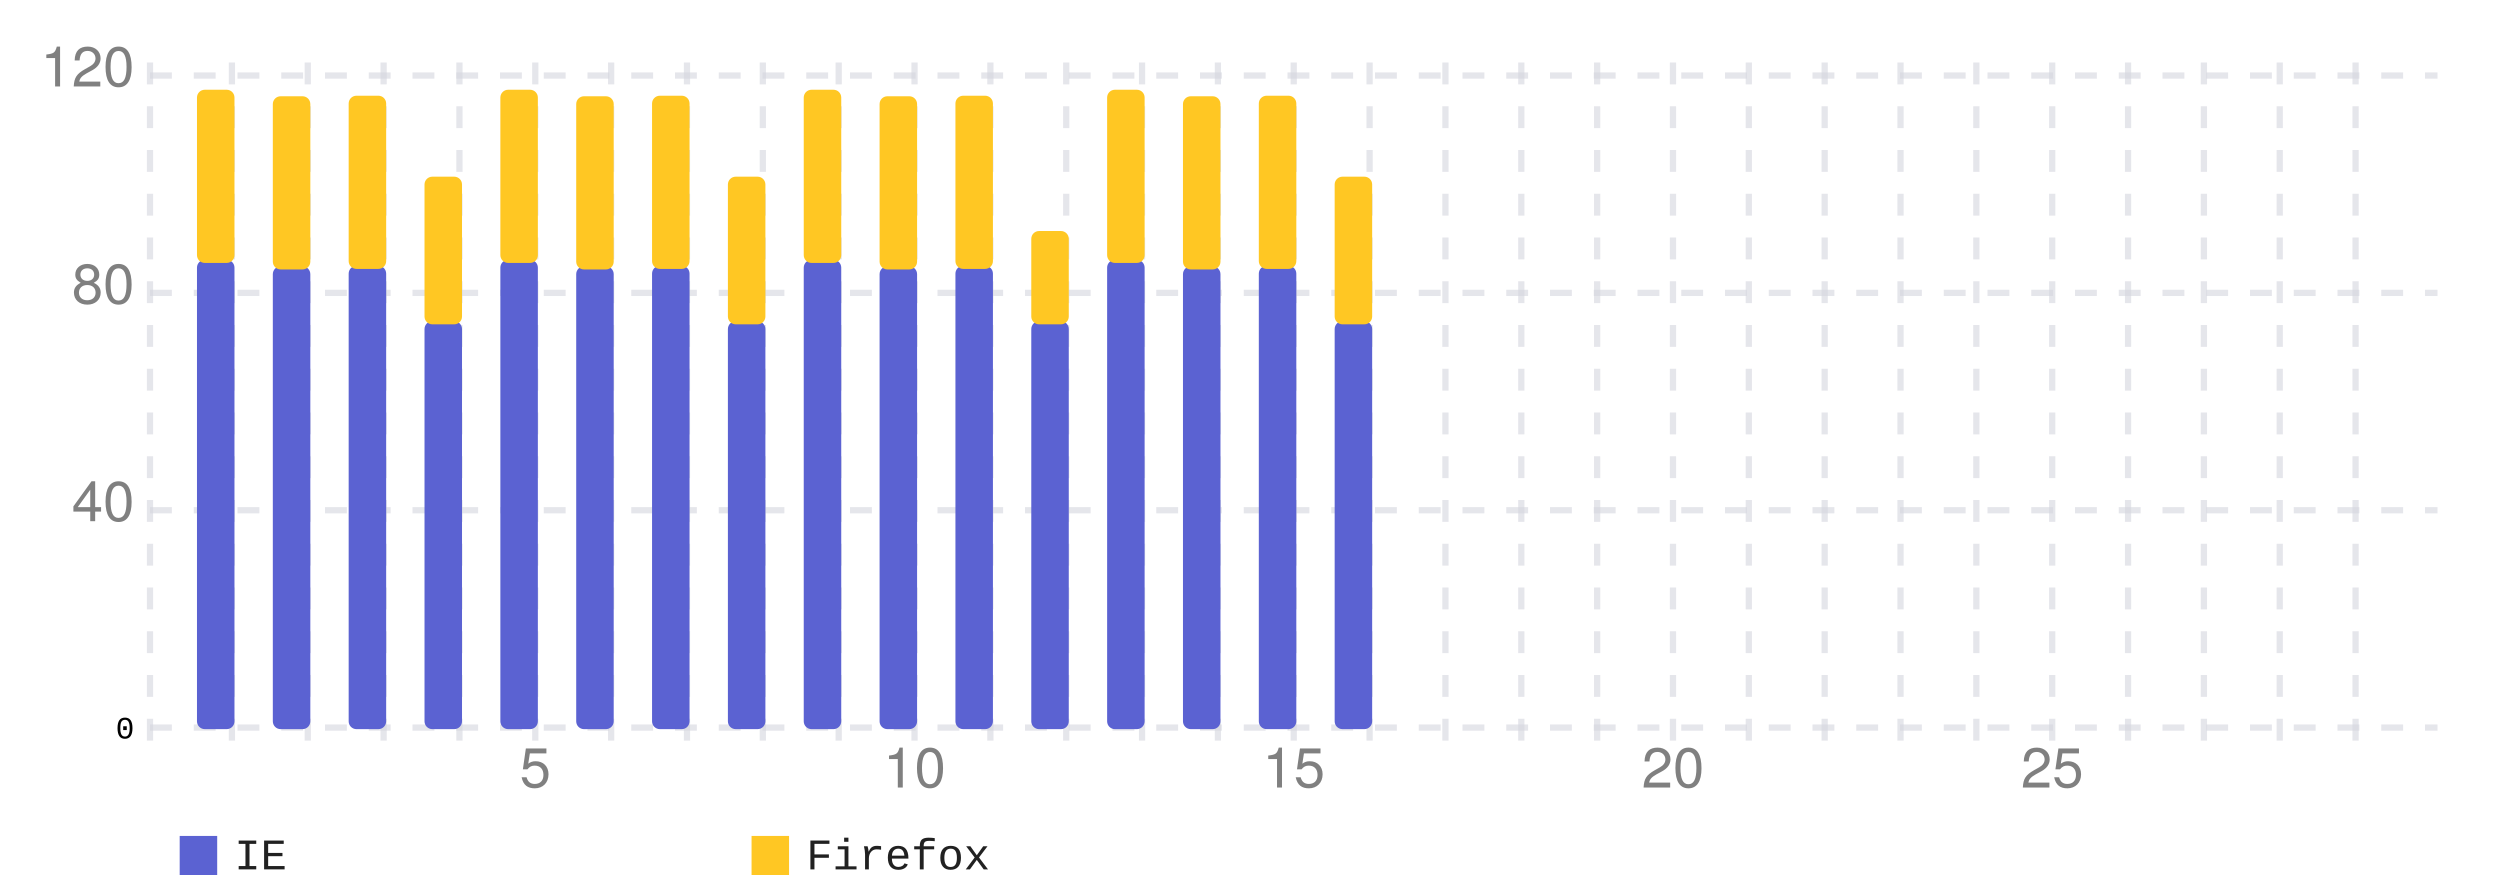
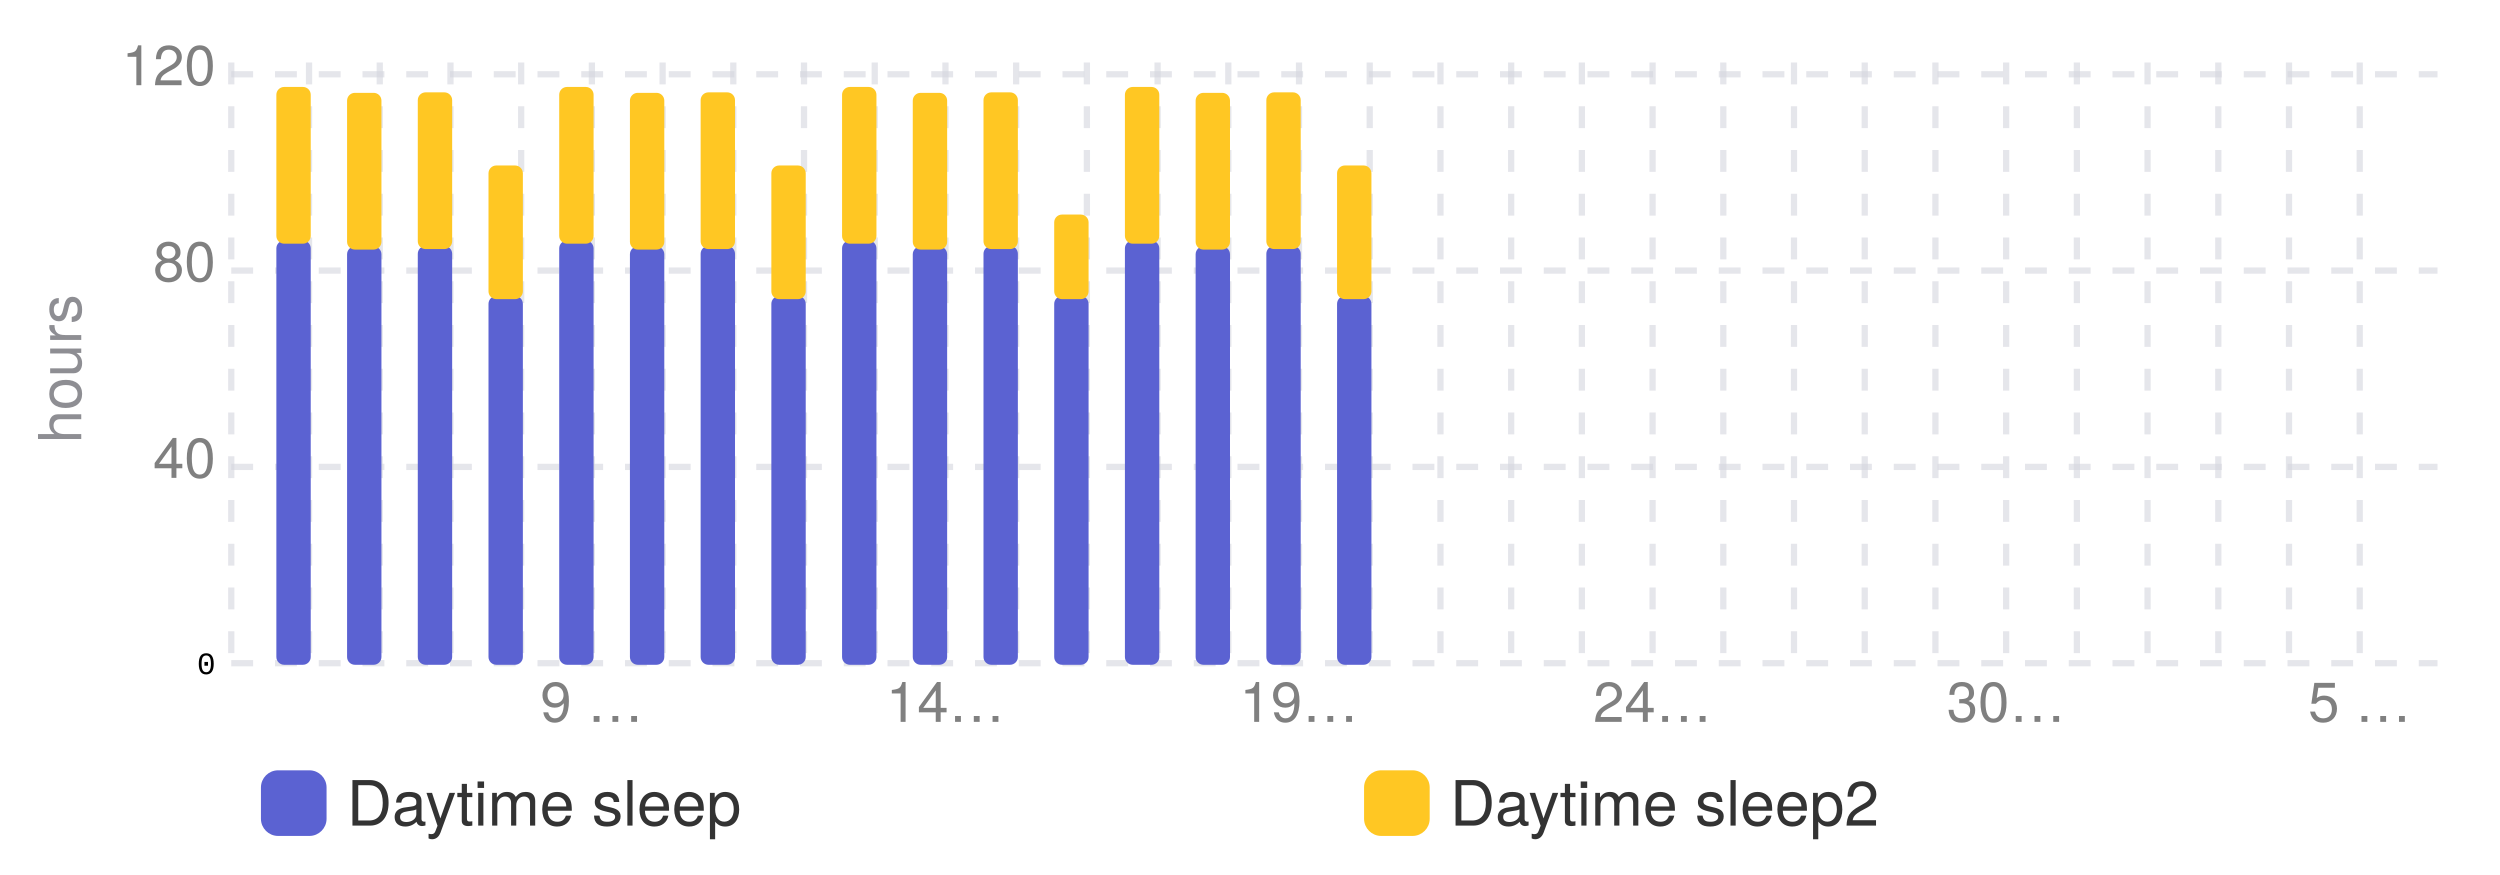
- <svg xmlns="http://www.w3.org/2000/svg" class="pygal-chart" id="chart-f96744db-37d9-49fd-84c4-5346b4ef4d7d" viewBox="0 0 800 280">
+ <svg xmlns="http://www.w3.org/2000/svg" class="pygal-chart" id="chart-7f2bfd54-dd80-435c-a117-da47c6c2e940" viewBox="0 0 800 280">
  <defs>
-     <style type="text/css">#chart-f96744db-37d9-49fd-84c4-5346b4ef4d7d{-webkit-user-select:none;-webkit-font-smoothing:antialiased;font-family:Consolas,"Liberation Mono",Menlo,Courier,monospace}#chart-f96744db-37d9-49fd-84c4-5346b4ef4d7d .title{font-family:Consolas,"Liberation Mono",Menlo,Courier,monospace;font-size:16px}#chart-f96744db-37d9-49fd-84c4-5346b4ef4d7d .legends .legend text{font-family:Consolas,"Liberation Mono",Menlo,Courier,monospace;font-size:14px}#chart-f96744db-37d9-49fd-84c4-5346b4ef4d7d .axis text{font-family:Consolas,"Liberation Mono",Menlo,Courier,monospace;font-size:10px}#chart-f96744db-37d9-49fd-84c4-5346b4ef4d7d .axis text.major{font-family:Consolas,"Liberation Mono",Menlo,Courier,monospace;font-size:10px}#chart-f96744db-37d9-49fd-84c4-5346b4ef4d7d .text-overlay text.value{font-family:Consolas,"Liberation Mono",Menlo,Courier,monospace;font-size:16px}#chart-f96744db-37d9-49fd-84c4-5346b4ef4d7d .text-overlay text.label{font-family:Consolas,"Liberation Mono",Menlo,Courier,monospace;font-size:10px}#chart-f96744db-37d9-49fd-84c4-5346b4ef4d7d .tooltip{font-family:Consolas,"Liberation Mono",Menlo,Courier,monospace;font-size:14px}#chart-f96744db-37d9-49fd-84c4-5346b4ef4d7d text.no_data{font-family:Consolas,"Liberation Mono",Menlo,Courier,monospace;font-size:64px}
- #chart-f96744db-37d9-49fd-84c4-5346b4ef4d7d{background-color:transparent}#chart-f96744db-37d9-49fd-84c4-5346b4ef4d7d path,#chart-f96744db-37d9-49fd-84c4-5346b4ef4d7d line,#chart-f96744db-37d9-49fd-84c4-5346b4ef4d7d rect,#chart-f96744db-37d9-49fd-84c4-5346b4ef4d7d circle{-webkit-transition:400ms ease-in;-moz-transition:400ms ease-in;transition:400ms ease-in}#chart-f96744db-37d9-49fd-84c4-5346b4ef4d7d .graph &gt; .background{fill:transparent}#chart-f96744db-37d9-49fd-84c4-5346b4ef4d7d .plot &gt; .background{fill:transparent}#chart-f96744db-37d9-49fd-84c4-5346b4ef4d7d .graph{fill:rgba(0,0,0,.87)}#chart-f96744db-37d9-49fd-84c4-5346b4ef4d7d text.no_data{fill:rgba(0,0,0,1)}#chart-f96744db-37d9-49fd-84c4-5346b4ef4d7d .title{fill:rgba(0,0,0,1)}#chart-f96744db-37d9-49fd-84c4-5346b4ef4d7d .legends .legend text{fill:rgba(0,0,0,.87)}#chart-f96744db-37d9-49fd-84c4-5346b4ef4d7d .legends .legend:hover text{fill:rgba(0,0,0,1)}#chart-f96744db-37d9-49fd-84c4-5346b4ef4d7d .axis .line{stroke:rgba(0,0,0,1)}#chart-f96744db-37d9-49fd-84c4-5346b4ef4d7d .axis .guide.line{stroke:rgba(0,0,0,.54)}#chart-f96744db-37d9-49fd-84c4-5346b4ef4d7d .axis .major.line{stroke:rgba(0,0,0,.87)}#chart-f96744db-37d9-49fd-84c4-5346b4ef4d7d .axis text.major{fill:rgba(0,0,0,1)}#chart-f96744db-37d9-49fd-84c4-5346b4ef4d7d .axis.y .guides:hover .guide.line,#chart-f96744db-37d9-49fd-84c4-5346b4ef4d7d .line-graph .axis.x .guides:hover .guide.line,#chart-f96744db-37d9-49fd-84c4-5346b4ef4d7d .stackedline-graph .axis.x .guides:hover .guide.line,#chart-f96744db-37d9-49fd-84c4-5346b4ef4d7d .xy-graph .axis.x .guides:hover .guide.line{stroke:rgba(0,0,0,1)}#chart-f96744db-37d9-49fd-84c4-5346b4ef4d7d .axis .guides:hover text{fill:rgba(0,0,0,1)}#chart-f96744db-37d9-49fd-84c4-5346b4ef4d7d .reactive{fill-opacity:.7;stroke-opacity:.8}#chart-f96744db-37d9-49fd-84c4-5346b4ef4d7d .ci{stroke:rgba(0,0,0,.87)}#chart-f96744db-37d9-49fd-84c4-5346b4ef4d7d .reactive.active,#chart-f96744db-37d9-49fd-84c4-5346b4ef4d7d .active .reactive{fill-opacity:.8;stroke-opacity:.9;stroke-width:4}#chart-f96744db-37d9-49fd-84c4-5346b4ef4d7d .ci .reactive.active{stroke-width:1.5}#chart-f96744db-37d9-49fd-84c4-5346b4ef4d7d .series text{fill:rgba(0,0,0,1)}#chart-f96744db-37d9-49fd-84c4-5346b4ef4d7d .tooltip rect{fill:transparent;stroke:rgba(0,0,0,1);-webkit-transition:opacity 400ms ease-in;-moz-transition:opacity 400ms ease-in;transition:opacity 400ms ease-in}#chart-f96744db-37d9-49fd-84c4-5346b4ef4d7d .tooltip .label{fill:rgba(0,0,0,.87)}#chart-f96744db-37d9-49fd-84c4-5346b4ef4d7d .tooltip .label{fill:rgba(0,0,0,.87)}#chart-f96744db-37d9-49fd-84c4-5346b4ef4d7d .tooltip .legend{font-size:.8em;fill:rgba(0,0,0,.54)}#chart-f96744db-37d9-49fd-84c4-5346b4ef4d7d .tooltip .x_label{font-size:.6em;fill:rgba(0,0,0,1)}#chart-f96744db-37d9-49fd-84c4-5346b4ef4d7d .tooltip .xlink{font-size:.5em;text-decoration:underline}#chart-f96744db-37d9-49fd-84c4-5346b4ef4d7d .tooltip .value{font-size:1.5em}#chart-f96744db-37d9-49fd-84c4-5346b4ef4d7d .bound{font-size:.5em}#chart-f96744db-37d9-49fd-84c4-5346b4ef4d7d .max-value{font-size:.75em;fill:rgba(0,0,0,.54)}#chart-f96744db-37d9-49fd-84c4-5346b4ef4d7d .map-element{fill:transparent;stroke:rgba(0,0,0,.54) !important}#chart-f96744db-37d9-49fd-84c4-5346b4ef4d7d .map-element .reactive{fill-opacity:inherit;stroke-opacity:inherit}#chart-f96744db-37d9-49fd-84c4-5346b4ef4d7d .color-0,#chart-f96744db-37d9-49fd-84c4-5346b4ef4d7d .color-0 a:visited{stroke:rgb(91,98,210);fill:rgb(91,98,210)}#chart-f96744db-37d9-49fd-84c4-5346b4ef4d7d .color-1,#chart-f96744db-37d9-49fd-84c4-5346b4ef4d7d .color-1 a:visited{stroke:rgb(255,199,35);fill:rgb(255,199,35)}#chart-f96744db-37d9-49fd-84c4-5346b4ef4d7d .text-overlay .color-0 text{fill:black}#chart-f96744db-37d9-49fd-84c4-5346b4ef4d7d .text-overlay .color-1 text{fill:black}
- #chart-f96744db-37d9-49fd-84c4-5346b4ef4d7d text.no_data{text-anchor:middle}#chart-f96744db-37d9-49fd-84c4-5346b4ef4d7d .guide.line{fill:none}#chart-f96744db-37d9-49fd-84c4-5346b4ef4d7d .centered{text-anchor:middle}#chart-f96744db-37d9-49fd-84c4-5346b4ef4d7d .title{text-anchor:middle}#chart-f96744db-37d9-49fd-84c4-5346b4ef4d7d .legends .legend text{fill-opacity:1}#chart-f96744db-37d9-49fd-84c4-5346b4ef4d7d .axis.x text{text-anchor:middle}#chart-f96744db-37d9-49fd-84c4-5346b4ef4d7d .axis.x:not(.web) text[transform]{text-anchor:start}#chart-f96744db-37d9-49fd-84c4-5346b4ef4d7d .axis.x:not(.web) text[transform].backwards{text-anchor:end}#chart-f96744db-37d9-49fd-84c4-5346b4ef4d7d .axis.y text{text-anchor:end}#chart-f96744db-37d9-49fd-84c4-5346b4ef4d7d .axis.y text[transform].backwards{text-anchor:start}#chart-f96744db-37d9-49fd-84c4-5346b4ef4d7d .axis.y2 text{text-anchor:start}#chart-f96744db-37d9-49fd-84c4-5346b4ef4d7d .axis.y2 text[transform].backwards{text-anchor:end}#chart-f96744db-37d9-49fd-84c4-5346b4ef4d7d .axis .guide.line{stroke-dasharray:4,4}#chart-f96744db-37d9-49fd-84c4-5346b4ef4d7d .axis .major.guide.line{stroke-dasharray:6,6}#chart-f96744db-37d9-49fd-84c4-5346b4ef4d7d .horizontal .axis.y .guide.line,#chart-f96744db-37d9-49fd-84c4-5346b4ef4d7d .horizontal .axis.y2 .guide.line,#chart-f96744db-37d9-49fd-84c4-5346b4ef4d7d .vertical .axis.x .guide.line{opacity:0}#chart-f96744db-37d9-49fd-84c4-5346b4ef4d7d .horizontal .axis.always_show .guide.line,#chart-f96744db-37d9-49fd-84c4-5346b4ef4d7d .vertical .axis.always_show .guide.line{opacity:1 !important}#chart-f96744db-37d9-49fd-84c4-5346b4ef4d7d .axis.y .guides:hover .guide.line,#chart-f96744db-37d9-49fd-84c4-5346b4ef4d7d .axis.y2 .guides:hover .guide.line,#chart-f96744db-37d9-49fd-84c4-5346b4ef4d7d .axis.x .guides:hover .guide.line{opacity:1}#chart-f96744db-37d9-49fd-84c4-5346b4ef4d7d .axis .guides:hover text{opacity:1}#chart-f96744db-37d9-49fd-84c4-5346b4ef4d7d .nofill{fill:none}#chart-f96744db-37d9-49fd-84c4-5346b4ef4d7d .subtle-fill{fill-opacity:.2}#chart-f96744db-37d9-49fd-84c4-5346b4ef4d7d .dot{stroke-width:1px;fill-opacity:1}#chart-f96744db-37d9-49fd-84c4-5346b4ef4d7d .dot.active{stroke-width:5px}#chart-f96744db-37d9-49fd-84c4-5346b4ef4d7d .dot.negative{fill:transparent}#chart-f96744db-37d9-49fd-84c4-5346b4ef4d7d text,#chart-f96744db-37d9-49fd-84c4-5346b4ef4d7d tspan{stroke:none !important}#chart-f96744db-37d9-49fd-84c4-5346b4ef4d7d .series text.active{opacity:1}#chart-f96744db-37d9-49fd-84c4-5346b4ef4d7d .tooltip rect{fill-opacity:.95;stroke-width:.5}#chart-f96744db-37d9-49fd-84c4-5346b4ef4d7d .tooltip text{fill-opacity:1}#chart-f96744db-37d9-49fd-84c4-5346b4ef4d7d .showable{visibility:hidden}#chart-f96744db-37d9-49fd-84c4-5346b4ef4d7d .showable.shown{visibility:visible}#chart-f96744db-37d9-49fd-84c4-5346b4ef4d7d .gauge-background{fill:rgba(229,229,229,1);stroke:none}#chart-f96744db-37d9-49fd-84c4-5346b4ef4d7d .bg-lines{stroke:transparent;stroke-width:2px}
- #chart-f96744db-37d9-49fd-84c4-5346b4ef4d7d .axis .line{stroke:rgb(211,214,221,0.6);stroke-width:2px}#chart-f96744db-37d9-49fd-84c4-5346b4ef4d7d .graph{fill:rgb(128,128,128)}#chart-f96744db-37d9-49fd-84c4-5346b4ef4d7d .axis .line{stroke-dasharray:7,7;stroke:rgb(211,214,221,0.6);;stroke-width:2px}#chart-f96744db-37d9-49fd-84c4-5346b4ef4d7d .axis .guide.line{stroke-dasharray:7,7;stroke:rgb(211,214,221,0.6);;stroke-width:2px}#chart-f96744db-37d9-49fd-84c4-5346b4ef4d7d .axis .major.line{stroke:rgb(211,214,221,0.6)}#chart-f96744db-37d9-49fd-84c4-5346b4ef4d7d .axis text{font-size:14px;font-family:Helvetica Neue;color:rgb(128,128,128)}#chart-f96744db-37d9-49fd-84c4-5346b4ef4d7d .reactive{fill-opacity:1;stroke-opacity:1;width:11px !important}#chart-f96744db-37d9-49fd-84c4-5346b4ef4d7d .axis text{font-size:18px;font-family:Helvetica Neue;color:rgb(142,141,147)}#chart-f96744db-37d9-49fd-84c4-5346b4ef4d7d .axis.x text{display:none}#chart-f96744db-37d9-49fd-84c4-5346b4ef4d7d .axis.x text{display:none}#chart-f96744db-37d9-49fd-84c4-5346b4ef4d7d .axis.x .guides:nth-child(6) text{display:block}#chart-f96744db-37d9-49fd-84c4-5346b4ef4d7d .axis.x .guides:nth-child(11) text{display:block}#chart-f96744db-37d9-49fd-84c4-5346b4ef4d7d .axis.x .guides:nth-child(16) text{display:block}#chart-f96744db-37d9-49fd-84c4-5346b4ef4d7d .axis.x .guides:nth-child(21) text{display:block}#chart-f96744db-37d9-49fd-84c4-5346b4ef4d7d .axis.x .guides:nth-child(26) text{display:block}#chart-f96744db-37d9-49fd-84c4-5346b4ef4d7d .axis.x .guides:nth-child(31) text{display:block}</style>
+     <style type="text/css">#chart-7f2bfd54-dd80-435c-a117-da47c6c2e940{-webkit-user-select:none;-webkit-font-smoothing:antialiased;font-family:Consolas,"Liberation Mono",Menlo,Courier,monospace}#chart-7f2bfd54-dd80-435c-a117-da47c6c2e940 .title{font-family:Consolas,"Liberation Mono",Menlo,Courier,monospace;font-size:16px}#chart-7f2bfd54-dd80-435c-a117-da47c6c2e940 .legends .legend text{font-family:Consolas,"Liberation Mono",Menlo,Courier,monospace;font-size:14px}#chart-7f2bfd54-dd80-435c-a117-da47c6c2e940 .axis text{font-family:Consolas,"Liberation Mono",Menlo,Courier,monospace;font-size:10px}#chart-7f2bfd54-dd80-435c-a117-da47c6c2e940 .axis text.major{font-family:Consolas,"Liberation Mono",Menlo,Courier,monospace;font-size:10px}#chart-7f2bfd54-dd80-435c-a117-da47c6c2e940 .text-overlay text.value{font-family:Consolas,"Liberation Mono",Menlo,Courier,monospace;font-size:16px}#chart-7f2bfd54-dd80-435c-a117-da47c6c2e940 .text-overlay text.label{font-family:Consolas,"Liberation Mono",Menlo,Courier,monospace;font-size:10px}#chart-7f2bfd54-dd80-435c-a117-da47c6c2e940 .tooltip{font-family:Consolas,"Liberation Mono",Menlo,Courier,monospace;font-size:14px}#chart-7f2bfd54-dd80-435c-a117-da47c6c2e940 text.no_data{font-family:Consolas,"Liberation Mono",Menlo,Courier,monospace;font-size:64px}
+ #chart-7f2bfd54-dd80-435c-a117-da47c6c2e940{background-color:transparent}#chart-7f2bfd54-dd80-435c-a117-da47c6c2e940 path,#chart-7f2bfd54-dd80-435c-a117-da47c6c2e940 line,#chart-7f2bfd54-dd80-435c-a117-da47c6c2e940 rect,#chart-7f2bfd54-dd80-435c-a117-da47c6c2e940 circle{-webkit-transition:400ms ease-in;-moz-transition:400ms ease-in;transition:400ms ease-in}#chart-7f2bfd54-dd80-435c-a117-da47c6c2e940 .graph &gt; .background{fill:transparent}#chart-7f2bfd54-dd80-435c-a117-da47c6c2e940 .plot &gt; .background{fill:transparent}#chart-7f2bfd54-dd80-435c-a117-da47c6c2e940 .graph{fill:rgba(0,0,0,.87)}#chart-7f2bfd54-dd80-435c-a117-da47c6c2e940 text.no_data{fill:rgba(0,0,0,1)}#chart-7f2bfd54-dd80-435c-a117-da47c6c2e940 .title{fill:rgba(0,0,0,1)}#chart-7f2bfd54-dd80-435c-a117-da47c6c2e940 .legends .legend text{fill:rgba(0,0,0,.87)}#chart-7f2bfd54-dd80-435c-a117-da47c6c2e940 .legends .legend:hover text{fill:rgba(0,0,0,1)}#chart-7f2bfd54-dd80-435c-a117-da47c6c2e940 .axis .line{stroke:rgba(0,0,0,1)}#chart-7f2bfd54-dd80-435c-a117-da47c6c2e940 .axis .guide.line{stroke:rgba(0,0,0,.54)}#chart-7f2bfd54-dd80-435c-a117-da47c6c2e940 .axis .major.line{stroke:rgba(0,0,0,.87)}#chart-7f2bfd54-dd80-435c-a117-da47c6c2e940 .axis text.major{fill:rgba(0,0,0,1)}#chart-7f2bfd54-dd80-435c-a117-da47c6c2e940 .axis.y .guides:hover .guide.line,#chart-7f2bfd54-dd80-435c-a117-da47c6c2e940 .line-graph .axis.x .guides:hover .guide.line,#chart-7f2bfd54-dd80-435c-a117-da47c6c2e940 .stackedline-graph .axis.x .guides:hover .guide.line,#chart-7f2bfd54-dd80-435c-a117-da47c6c2e940 .xy-graph .axis.x .guides:hover .guide.line{stroke:rgba(0,0,0,1)}#chart-7f2bfd54-dd80-435c-a117-da47c6c2e940 .axis .guides:hover text{fill:rgba(0,0,0,1)}#chart-7f2bfd54-dd80-435c-a117-da47c6c2e940 .reactive{fill-opacity:.7;stroke-opacity:.8}#chart-7f2bfd54-dd80-435c-a117-da47c6c2e940 .ci{stroke:rgba(0,0,0,.87)}#chart-7f2bfd54-dd80-435c-a117-da47c6c2e940 .reactive.active,#chart-7f2bfd54-dd80-435c-a117-da47c6c2e940 .active .reactive{fill-opacity:.8;stroke-opacity:.9;stroke-width:4}#chart-7f2bfd54-dd80-435c-a117-da47c6c2e940 .ci .reactive.active{stroke-width:1.5}#chart-7f2bfd54-dd80-435c-a117-da47c6c2e940 .series text{fill:rgba(0,0,0,1)}#chart-7f2bfd54-dd80-435c-a117-da47c6c2e940 .tooltip rect{fill:transparent;stroke:rgba(0,0,0,1);-webkit-transition:opacity 400ms ease-in;-moz-transition:opacity 400ms ease-in;transition:opacity 400ms ease-in}#chart-7f2bfd54-dd80-435c-a117-da47c6c2e940 .tooltip .label{fill:rgba(0,0,0,.87)}#chart-7f2bfd54-dd80-435c-a117-da47c6c2e940 .tooltip .label{fill:rgba(0,0,0,.87)}#chart-7f2bfd54-dd80-435c-a117-da47c6c2e940 .tooltip .legend{font-size:.8em;fill:rgba(0,0,0,.54)}#chart-7f2bfd54-dd80-435c-a117-da47c6c2e940 .tooltip .x_label{font-size:.6em;fill:rgba(0,0,0,1)}#chart-7f2bfd54-dd80-435c-a117-da47c6c2e940 .tooltip .xlink{font-size:.5em;text-decoration:underline}#chart-7f2bfd54-dd80-435c-a117-da47c6c2e940 .tooltip .value{font-size:1.5em}#chart-7f2bfd54-dd80-435c-a117-da47c6c2e940 .bound{font-size:.5em}#chart-7f2bfd54-dd80-435c-a117-da47c6c2e940 .max-value{font-size:.75em;fill:rgba(0,0,0,.54)}#chart-7f2bfd54-dd80-435c-a117-da47c6c2e940 .map-element{fill:transparent;stroke:rgba(0,0,0,.54) !important}#chart-7f2bfd54-dd80-435c-a117-da47c6c2e940 .map-element .reactive{fill-opacity:inherit;stroke-opacity:inherit}#chart-7f2bfd54-dd80-435c-a117-da47c6c2e940 .color-0,#chart-7f2bfd54-dd80-435c-a117-da47c6c2e940 .color-0 a:visited{stroke:rgb(91,98,210);fill:rgb(91,98,210)}#chart-7f2bfd54-dd80-435c-a117-da47c6c2e940 .color-1,#chart-7f2bfd54-dd80-435c-a117-da47c6c2e940 .color-1 a:visited{stroke:rgb(255,199,35);fill:rgb(255,199,35)}#chart-7f2bfd54-dd80-435c-a117-da47c6c2e940 .text-overlay .color-0 text{fill:black}#chart-7f2bfd54-dd80-435c-a117-da47c6c2e940 .text-overlay .color-1 text{fill:black}
+ #chart-7f2bfd54-dd80-435c-a117-da47c6c2e940 text.no_data{text-anchor:middle}#chart-7f2bfd54-dd80-435c-a117-da47c6c2e940 .guide.line{fill:none}#chart-7f2bfd54-dd80-435c-a117-da47c6c2e940 .centered{text-anchor:middle}#chart-7f2bfd54-dd80-435c-a117-da47c6c2e940 .title{text-anchor:middle}#chart-7f2bfd54-dd80-435c-a117-da47c6c2e940 .legends .legend text{fill-opacity:1}#chart-7f2bfd54-dd80-435c-a117-da47c6c2e940 .axis.x text{text-anchor:middle}#chart-7f2bfd54-dd80-435c-a117-da47c6c2e940 .axis.x:not(.web) text[transform]{text-anchor:start}#chart-7f2bfd54-dd80-435c-a117-da47c6c2e940 .axis.x:not(.web) text[transform].backwards{text-anchor:end}#chart-7f2bfd54-dd80-435c-a117-da47c6c2e940 .axis.y text{text-anchor:end}#chart-7f2bfd54-dd80-435c-a117-da47c6c2e940 .axis.y text[transform].backwards{text-anchor:start}#chart-7f2bfd54-dd80-435c-a117-da47c6c2e940 .axis.y2 text{text-anchor:start}#chart-7f2bfd54-dd80-435c-a117-da47c6c2e940 .axis.y2 text[transform].backwards{text-anchor:end}#chart-7f2bfd54-dd80-435c-a117-da47c6c2e940 .axis .guide.line{stroke-dasharray:4,4}#chart-7f2bfd54-dd80-435c-a117-da47c6c2e940 .axis .major.guide.line{stroke-dasharray:6,6}#chart-7f2bfd54-dd80-435c-a117-da47c6c2e940 .horizontal .axis.y .guide.line,#chart-7f2bfd54-dd80-435c-a117-da47c6c2e940 .horizontal .axis.y2 .guide.line,#chart-7f2bfd54-dd80-435c-a117-da47c6c2e940 .vertical .axis.x .guide.line{opacity:0}#chart-7f2bfd54-dd80-435c-a117-da47c6c2e940 .horizontal .axis.always_show .guide.line,#chart-7f2bfd54-dd80-435c-a117-da47c6c2e940 .vertical .axis.always_show .guide.line{opacity:1 !important}#chart-7f2bfd54-dd80-435c-a117-da47c6c2e940 .axis.y .guides:hover .guide.line,#chart-7f2bfd54-dd80-435c-a117-da47c6c2e940 .axis.y2 .guides:hover .guide.line,#chart-7f2bfd54-dd80-435c-a117-da47c6c2e940 .axis.x .guides:hover .guide.line{opacity:1}#chart-7f2bfd54-dd80-435c-a117-da47c6c2e940 .axis .guides:hover text{opacity:1}#chart-7f2bfd54-dd80-435c-a117-da47c6c2e940 .nofill{fill:none}#chart-7f2bfd54-dd80-435c-a117-da47c6c2e940 .subtle-fill{fill-opacity:.2}#chart-7f2bfd54-dd80-435c-a117-da47c6c2e940 .dot{stroke-width:1px;fill-opacity:1}#chart-7f2bfd54-dd80-435c-a117-da47c6c2e940 .dot.active{stroke-width:5px}#chart-7f2bfd54-dd80-435c-a117-da47c6c2e940 .dot.negative{fill:transparent}#chart-7f2bfd54-dd80-435c-a117-da47c6c2e940 text,#chart-7f2bfd54-dd80-435c-a117-da47c6c2e940 tspan{stroke:none !important}#chart-7f2bfd54-dd80-435c-a117-da47c6c2e940 .series text.active{opacity:1}#chart-7f2bfd54-dd80-435c-a117-da47c6c2e940 .tooltip rect{fill-opacity:.95;stroke-width:.5}#chart-7f2bfd54-dd80-435c-a117-da47c6c2e940 .tooltip text{fill-opacity:1}#chart-7f2bfd54-dd80-435c-a117-da47c6c2e940 .showable{visibility:hidden}#chart-7f2bfd54-dd80-435c-a117-da47c6c2e940 .showable.shown{visibility:visible}#chart-7f2bfd54-dd80-435c-a117-da47c6c2e940 .gauge-background{fill:rgba(229,229,229,1);stroke:none}#chart-7f2bfd54-dd80-435c-a117-da47c6c2e940 .bg-lines{stroke:transparent;stroke-width:2px}
+ #chart-7f2bfd54-dd80-435c-a117-da47c6c2e940 .axis .line{stroke:rgb(211,214,221,0.6);stroke-width:2px}#chart-7f2bfd54-dd80-435c-a117-da47c6c2e940 .graph{fill:rgb(128,128,128)}#chart-7f2bfd54-dd80-435c-a117-da47c6c2e940 .axis .line{stroke-dasharray:7,7;stroke:rgb(211,214,221,0.6);;stroke-width:2px}#chart-7f2bfd54-dd80-435c-a117-da47c6c2e940 .axis .guide.line{stroke-dasharray:7,7;stroke:rgb(211,214,221,0.6);;stroke-width:2px}#chart-7f2bfd54-dd80-435c-a117-da47c6c2e940 .axis .major.line{stroke:rgb(211,214,221,0.6)}#chart-7f2bfd54-dd80-435c-a117-da47c6c2e940 .axis text{font-size:14px;font-family:Helvetica Neue;color:rgb(128,128,128)}#chart-7f2bfd54-dd80-435c-a117-da47c6c2e940 .reactive{fill-opacity:1;stroke-opacity:1;width:10px !important}#chart-7f2bfd54-dd80-435c-a117-da47c6c2e940 .axis text{font-size:18px;font-family:Helvetica Neue;color:rgb(142,141,147)}#chart-7f2bfd54-dd80-435c-a117-da47c6c2e940 .axis.x text{display:none}#chart-7f2bfd54-dd80-435c-a117-da47c6c2e940 .axis.x text{display:none}#chart-7f2bfd54-dd80-435c-a117-da47c6c2e940 .title{fill:rgba(142,142,147,1);font-family:Helvetica Neue;font-size:19px;transform:translate(35px,-131px)}#chart-7f2bfd54-dd80-435c-a117-da47c6c2e940 .stackedbar-graph .plot{transform:translate(45px,36px)}#chart-7f2bfd54-dd80-435c-a117-da47c6c2e940 .legends .legend text{fill-opacity:1;fill:rgba(51,51,51);font-family:Helvetica Neue,"ProximaNova-Regular";font-size:20px}#chart-7f2bfd54-dd80-435c-a117-da47c6c2e940 .legends{transform:translate(84px,259px)!important}#chart-7f2bfd54-dd80-435c-a117-da47c6c2e940 .bars .bar rect{transform:translate(-7px,0)!important}#chart-7f2bfd54-dd80-435c-a117-da47c6c2e940 .axis.x .guides:nth-child(6) text{display:block}#chart-7f2bfd54-dd80-435c-a117-da47c6c2e940 .axis.x .guides:nth-child(11) text{display:block}#chart-7f2bfd54-dd80-435c-a117-da47c6c2e940 .axis.x .guides:nth-child(16) text{display:block}#chart-7f2bfd54-dd80-435c-a117-da47c6c2e940 .axis.x .guides:nth-child(21) text{display:block}#chart-7f2bfd54-dd80-435c-a117-da47c6c2e940 .axis.x .guides:nth-child(26) text{display:block}#chart-7f2bfd54-dd80-435c-a117-da47c6c2e940 .axis.x .guides:nth-child(31) text{display:block}#chart-7f2bfd54-dd80-435c-a117-da47c6c2e940 .legends .legend rect{width:20px!important;height:20px!important;rx:5}#chart-7f2bfd54-dd80-435c-a117-da47c6c2e940 .legends .legend:first-child text{transform:translate(10px,7px)}#chart-7f2bfd54-dd80-435c-a117-da47c6c2e940 .legends .legend:nth-child(2) text{transform:translate(10px,7px)}</style>
  </defs>
  <g class="graph stackedbar-graph vertical">
    <rect class="background" height="280" width="800" x="0" y="0" />
-     <g class="plot" transform="translate(48, 20)">
-       <rect class="background" height="217.0" width="732.0" x="0" y="0" />
+     <g class="plot" transform="translate(74, 20)">
+       <rect class="background" height="196.0" width="706.0" x="0" y="0" />
      <g class="axis y always_show">
        <g class="guides">
-           <path class="axis major line" d="M0 212.827 h732" />
-           <text class="major" x="-5" y="216.327">0</text>
-         </g>
-         <g class="guides">
-           <path class="guide line" d="M0 143.276 h732" />
-           <text class="" x="-5" y="146.776">40</text>
-         </g>
-         <g class="guides">
-           <path class="guide line" d="M0 73.724 h732" />
-           <text class="" x="-5" y="77.224">80</text>
-         </g>
-         <g class="guides">
-           <path class="guide line" d="M0 4.173 h732" />
-           <text class="" x="-5" y="7.673">120</text>
+           <path class="axis major line" d="M0 192.231 h706" />
+           <text class="major" x="-5" y="195.731">0</text>
+         </g>
+         <g class="guides">
+           <path class="guide line" d="M0 129.41 h706" />
+           <text class="" x="-5" y="132.91">40</text>
+         </g>
+         <g class="guides">
+           <path class="guide line" d="M0 66.59 h706" />
+           <text class="" x="-5" y="70.09">80</text>
+         </g>
+         <g class="guides">
+           <path class="guide line" d="M0 3.769 h706" />
+           <text class="" x="-5" y="7.269">120</text>
        </g>
      </g>
      <g class="axis x always_show">
-         <path class="line" d="M0 0 v217" />
-         <g class="guides">
-           <path class="guide line" d="M26.212 0 v217" />
-           <text class="" x="26.212" y="232.0">1</text>
-         </g>
-         <g class="guides">
-           <path class="guide line" d="M50.483 0 v217" />
-           <text class="" x="50.483" y="232.0">2</text>
-         </g>
-         <g class="guides">
-           <path class="guide line" d="M74.753 0 v217" />
-           <text class="" x="74.753" y="232.0">3</text>
-         </g>
-         <g class="guides">
-           <path class="guide line" d="M99.024 0 v217" />
-           <text class="" x="99.024" y="232.0">4</text>
-         </g>
-         <g class="guides">
-           <path class="guide line" d="M123.294 0 v217" />
-           <text class="" x="123.294" y="232.0">5</text>
-         </g>
-         <g class="guides">
-           <path class="guide line" d="M147.565 0 v217" />
-           <text class="" x="147.565" y="232.0">6</text>
-         </g>
-         <g class="guides">
-           <path class="guide line" d="M171.836 0 v217" />
-           <text class="" x="171.836" y="232.0">7</text>
-         </g>
-         <g class="guides">
-           <path class="guide line" d="M196.106 0 v217" />
-           <text class="" x="196.106" y="232.0">8</text>
-         </g>
-         <g class="guides">
-           <path class="guide line" d="M220.377 0 v217" />
-           <text class="" x="220.377" y="232.0">9</text>
-         </g>
-         <g class="guides">
-           <path class="guide line" d="M244.647 0 v217" />
-           <text class="" x="244.647" y="232.0">10</text>
-         </g>
-         <g class="guides">
-           <path class="guide line" d="M268.918 0 v217" />
-           <text class="" x="268.918" y="232.0">11</text>
-         </g>
-         <g class="guides">
-           <path class="guide line" d="M293.188 0 v217" />
-           <text class="" x="293.188" y="232.0">12</text>
-         </g>
-         <g class="guides">
-           <path class="guide line" d="M317.459 0 v217" />
-           <text class="" x="317.459" y="232.0">13</text>
-         </g>
-         <g class="guides">
-           <path class="guide line" d="M341.729 0 v217" />
-           <text class="" x="341.729" y="232.0">14</text>
-         </g>
-         <g class="guides">
-           <path class="guide line" d="M366 0 v217" />
-           <text class="" x="366.0" y="232.0">15</text>
-         </g>
-         <g class="guides">
-           <path class="guide line" d="M390.271 0 v217" />
-           <text class="" x="390.271" y="232.0">16</text>
-         </g>
-         <g class="guides">
-           <path class="guide line" d="M414.541 0 v217" />
-           <text class="" x="414.541" y="232.0">17</text>
-         </g>
-         <g class="guides">
-           <path class="guide line" d="M438.812 0 v217" />
-           <text class="" x="438.812" y="232.0">18</text>
-         </g>
-         <g class="guides">
-           <path class="guide line" d="M463.082 0 v217" />
-           <text class="" x="463.082" y="232.0">19</text>
-         </g>
-         <g class="guides">
-           <path class="guide line" d="M487.353 0 v217" />
-           <text class="" x="487.353" y="232.0">20</text>
-         </g>
-         <g class="guides">
-           <path class="guide line" d="M511.623 0 v217" />
-           <text class="" x="511.623" y="232.0">21</text>
-         </g>
-         <g class="guides">
-           <path class="guide line" d="M535.894 0 v217" />
-           <text class="" x="535.894" y="232.0">22</text>
-         </g>
-         <g class="guides">
-           <path class="guide line" d="M560.164 0 v217" />
-           <text class="" x="560.164" y="232.0">23</text>
-         </g>
-         <g class="guides">
-           <path class="guide line" d="M584.435 0 v217" />
-           <text class="" x="584.435" y="232.0">24</text>
-         </g>
-         <g class="guides">
-           <path class="guide line" d="M608.706 0 v217" />
-           <text class="" x="608.706" y="232.0">25</text>
-         </g>
-         <g class="guides">
-           <path class="guide line" d="M632.976 0 v217" />
-           <text class="" x="632.976" y="232.0">26</text>
-         </g>
-         <g class="guides">
-           <path class="guide line" d="M657.247 0 v217" />
-           <text class="" x="657.247" y="232.0">27</text>
-         </g>
-         <g class="guides">
-           <path class="guide line" d="M681.517 0 v217" />
-           <text class="" x="681.517" y="232.0">28</text>
-         </g>
-         <g class="guides">
-           <path class="guide line" d="M705.788 0 v217" />
-           <text class="" x="705.788" y="232.0">29</text>
+         <path class="line" d="M0 0 v196" />
+         <g class="guides">
+           <path class="guide line" d="M24.891 0 v196" />
+           <text class="" x="24.891" y="211.0">5 …</text>
+         </g>
+         <g class="guides">
+           <path class="guide line" d="M47.519 0 v196" />
+           <text class="" x="47.519" y="211.0">6 …</text>
+         </g>
+         <g class="guides">
+           <path class="guide line" d="M70.147 0 v196" />
+           <text class="" x="70.147" y="211.0">7 …</text>
+         </g>
+         <g class="guides">
+           <path class="guide line" d="M92.776 0 v196" />
+           <text class="" x="92.776" y="211.0">8 …</text>
+         </g>
+         <g class="guides">
+           <path class="guide line" d="M115.404 0 v196" />
+           <text class="" x="115.404" y="211.0">9 …</text>
+         </g>
+         <g class="guides">
+           <path class="guide line" d="M138.032 0 v196" />
+           <text class="" x="138.032" y="211.0">10…</text>
+         </g>
+         <g class="guides">
+           <path class="guide line" d="M160.66 0 v196" />
+           <text class="" x="160.66" y="211.0">11…</text>
+         </g>
+         <g class="guides">
+           <path class="guide line" d="M183.288 0 v196" />
+           <text class="" x="183.288" y="211.0">12…</text>
+         </g>
+         <g class="guides">
+           <path class="guide line" d="M205.917 0 v196" />
+           <text class="" x="205.917" y="211.0">13…</text>
+         </g>
+         <g class="guides">
+           <path class="guide line" d="M228.545 0 v196" />
+           <text class="" x="228.545" y="211.0">14…</text>
+         </g>
+         <g class="guides">
+           <path class="guide line" d="M251.173 0 v196" />
+           <text class="" x="251.173" y="211.0">15…</text>
+         </g>
+         <g class="guides">
+           <path class="guide line" d="M273.801 0 v196" />
+           <text class="" x="273.801" y="211.0">16…</text>
+         </g>
+         <g class="guides">
+           <path class="guide line" d="M296.429 0 v196" />
+           <text class="" x="296.429" y="211.0">17…</text>
+         </g>
+         <g class="guides">
+           <path class="guide line" d="M319.058 0 v196" />
+           <text class="" x="319.058" y="211.0">18…</text>
+         </g>
+         <g class="guides">
+           <path class="guide line" d="M341.686 0 v196" />
+           <text class="" x="341.686" y="211.0">19…</text>
+         </g>
+         <g class="guides">
+           <path class="guide line" d="M364.314 0 v196" />
+           <text class="" x="364.314" y="211.0">20…</text>
+         </g>
+         <g class="guides">
+           <path class="guide line" d="M386.942 0 v196" />
+           <text class="" x="386.942" y="211.0">21…</text>
+         </g>
+         <g class="guides">
+           <path class="guide line" d="M409.571 0 v196" />
+           <text class="" x="409.571" y="211.0">22…</text>
+         </g>
+         <g class="guides">
+           <path class="guide line" d="M432.199 0 v196" />
+           <text class="" x="432.199" y="211.0">23…</text>
+         </g>
+         <g class="guides">
+           <path class="guide line" d="M454.827 0 v196" />
+           <text class="" x="454.827" y="211.0">24…</text>
+         </g>
+         <g class="guides">
+           <path class="guide line" d="M477.455 0 v196" />
+           <text class="" x="477.455" y="211.0">25…</text>
+         </g>
+         <g class="guides">
+           <path class="guide line" d="M500.083 0 v196" />
+           <text class="" x="500.083" y="211.0">26…</text>
+         </g>
+         <g class="guides">
+           <path class="guide line" d="M522.712 0 v196" />
+           <text class="" x="522.712" y="211.0">27…</text>
+         </g>
+         <g class="guides">
+           <path class="guide line" d="M545.34 0 v196" />
+           <text class="" x="545.34" y="211.0">28…</text>
+         </g>
+         <g class="guides">
+           <path class="guide line" d="M567.968 0 v196" />
+           <text class="" x="567.968" y="211.0">30…</text>
+         </g>
+         <g class="guides">
+           <path class="guide line" d="M590.596 0 v196" />
+           <text class="" x="590.596" y="211.0">31…</text>
+         </g>
+         <g class="guides">
+           <path class="guide line" d="M613.224 0 v196" />
+           <text class="" x="613.224" y="211.0">1 …</text>
+         </g>
+         <g class="guides">
+           <path class="guide line" d="M635.853 0 v196" />
+           <text class="" x="635.853" y="211.0">2 …</text>
+         </g>
+         <g class="guides">
+           <path class="guide line" d="M658.481 0 v196" />
+           <text class="" x="658.481" y="211.0">3 …</text>
+         </g>
+         <g class="guides">
+           <path class="guide line" d="M681.109 0 v196" />
+           <text class="" x="681.109" y="211.0">5 …</text>
        </g>
      </g>
      <g class="series serie-0 color-0">
        <g class="bars">
          <g class="bar">
-             <rect class="rect reactive tooltip-trigger" height="149.188" rx="2" ry="2" width="21.358" x="15.533" y="63.639" />
-           </g>
-           <g class="bar">
-             <rect class="rect reactive tooltip-trigger" height="147.101" rx="2" ry="2" width="21.358" x="39.804" y="65.726" />
-           </g>
-           <g class="bar">
-             <rect class="rect reactive tooltip-trigger" height="147.275" rx="2" ry="2" width="21.358" x="64.074" y="65.552" />
-           </g>
-           <g class="bar">
-             <rect class="rect reactive tooltip-trigger" height="129.539" rx="2" ry="2" width="21.358" x="88.345" y="83.288" />
-           </g>
-           <g class="bar">
-             <rect class="rect reactive tooltip-trigger" height="149.188" rx="2" ry="2" width="21.358" x="112.615" y="63.639" />
-           </g>
-           <g class="bar">
-             <rect class="rect reactive tooltip-trigger" height="147.101" rx="2" ry="2" width="21.358" x="136.886" y="65.726" />
-           </g>
-           <g class="bar">
-             <rect class="rect reactive tooltip-trigger" height="147.275" rx="2" ry="2" width="21.358" x="161.156" y="65.552" />
-           </g>
-           <g class="bar">
-             <rect class="rect reactive tooltip-trigger" height="129.539" rx="2" ry="2" width="21.358" x="185.427" y="83.288" />
-           </g>
-           <g class="bar">
-             <rect class="rect reactive tooltip-trigger" height="149.188" rx="2" ry="2" width="21.358" x="209.698" y="63.639" />
-           </g>
-           <g class="bar">
-             <rect class="rect reactive tooltip-trigger" height="147.101" rx="2" ry="2" width="21.358" x="233.968" y="65.726" />
-           </g>
-           <g class="bar">
-             <rect class="rect reactive tooltip-trigger" height="147.275" rx="2" ry="2" width="21.358" x="258.239" y="65.552" />
-           </g>
-           <g class="bar">
-             <rect class="rect reactive tooltip-trigger" height="129.539" rx="2" ry="2" width="21.358" x="282.509" y="83.288" />
-           </g>
-           <g class="bar">
-             <rect class="rect reactive tooltip-trigger" height="149.188" rx="2" ry="2" width="21.358" x="306.78" y="63.639" />
-           </g>
-           <g class="bar">
-             <rect class="rect reactive tooltip-trigger" height="147.101" rx="2" ry="2" width="21.358" x="331.05" y="65.726" />
-           </g>
-           <g class="bar">
-             <rect class="rect reactive tooltip-trigger" height="147.275" rx="2" ry="2" width="21.358" x="355.321" y="65.552" />
-           </g>
-           <g class="bar">
-             <rect class="rect reactive tooltip-trigger" height="129.539" rx="2" ry="2" width="21.358" x="379.592" y="83.288" />
-           </g>
-           <g class="bar">
-             <rect class="rect reactive tooltip-trigger" height="0.0" rx="2" ry="2" width="21.358" x="403.862" y="212.827" />
-           </g>
-           <g class="bar">
-             <rect class="rect reactive tooltip-trigger" height="0.0" rx="2" ry="2" width="21.358" x="428.133" y="212.827" />
-           </g>
-           <g class="bar">
-             <rect class="rect reactive tooltip-trigger" height="0.0" rx="2" ry="2" width="21.358" x="452.403" y="212.827" />
-           </g>
-           <g class="bar">
-             <rect class="rect reactive tooltip-trigger" height="0.0" rx="2" ry="2" width="21.358" x="476.674" y="212.827" />
-           </g>
-           <g class="bar">
-             <rect class="rect reactive tooltip-trigger" height="0.0" rx="2" ry="2" width="21.358" x="500.944" y="212.827" />
-           </g>
-           <g class="bar">
-             <rect class="rect reactive tooltip-trigger" height="0.0" rx="2" ry="2" width="21.358" x="525.215" y="212.827" />
-           </g>
-           <g class="bar">
-             <rect class="rect reactive tooltip-trigger" height="0.0" rx="2" ry="2" width="21.358" x="549.485" y="212.827" />
-           </g>
-           <g class="bar">
-             <rect class="rect reactive tooltip-trigger" height="0.0" rx="2" ry="2" width="21.358" x="573.756" y="212.827" />
-           </g>
-           <g class="bar">
-             <rect class="rect reactive tooltip-trigger" height="0.0" rx="2" ry="2" width="21.358" x="598.027" y="212.827" />
-           </g>
-           <g class="bar">
-             <rect class="rect reactive tooltip-trigger" height="0.0" rx="2" ry="2" width="21.358" x="622.297" y="212.827" />
-           </g>
-           <g class="bar">
-             <rect class="rect reactive tooltip-trigger" height="0.0" rx="2" ry="2" width="21.358" x="646.568" y="212.827" />
-           </g>
-           <g class="bar">
-             <rect class="rect reactive tooltip-trigger" height="0.0" rx="2" ry="2" width="21.358" x="670.838" y="212.827" />
-           </g>
-           <g class="bar">
-             <rect class="rect reactive tooltip-trigger" height="0.0" rx="2" ry="2" width="21.358" x="695.109" y="212.827" />
+             <rect class="rect reactive tooltip-trigger" height="134.75" rx="2" ry="2" width="19.913" x="14.935" y="57.481" />
+           </g>
+           <g class="bar">
+             <rect class="rect reactive tooltip-trigger" height="132.865" rx="2" ry="2" width="19.913" x="37.563" y="59.365" />
+           </g>
+           <g class="bar">
+             <rect class="rect reactive tooltip-trigger" height="133.022" rx="2" ry="2" width="19.913" x="60.191" y="59.208" />
+           </g>
+           <g class="bar">
+             <rect class="rect reactive tooltip-trigger" height="117.003" rx="2" ry="2" width="19.913" x="82.819" y="75.228" />
+           </g>
+           <g class="bar">
+             <rect class="rect reactive tooltip-trigger" height="134.75" rx="2" ry="2" width="19.913" x="105.447" y="57.481" />
+           </g>
+           <g class="bar">
+             <rect class="rect reactive tooltip-trigger" height="132.865" rx="2" ry="2" width="19.913" x="128.076" y="59.365" />
+           </g>
+           <g class="bar">
+             <rect class="rect reactive tooltip-trigger" height="133.022" rx="2" ry="2" width="19.913" x="150.704" y="59.208" />
+           </g>
+           <g class="bar">
+             <rect class="rect reactive tooltip-trigger" height="117.003" rx="2" ry="2" width="19.913" x="173.332" y="75.228" />
+           </g>
+           <g class="bar">
+             <rect class="rect reactive tooltip-trigger" height="134.75" rx="2" ry="2" width="19.913" x="195.96" y="57.481" />
+           </g>
+           <g class="bar">
+             <rect class="rect reactive tooltip-trigger" height="132.865" rx="2" ry="2" width="19.913" x="218.588" y="59.365" />
+           </g>
+           <g class="bar">
+             <rect class="rect reactive tooltip-trigger" height="133.022" rx="2" ry="2" width="19.913" x="241.217" y="59.208" />
+           </g>
+           <g class="bar">
+             <rect class="rect reactive tooltip-trigger" height="117.003" rx="2" ry="2" width="19.913" x="263.845" y="75.228" />
+           </g>
+           <g class="bar">
+             <rect class="rect reactive tooltip-trigger" height="134.75" rx="2" ry="2" width="19.913" x="286.473" y="57.481" />
+           </g>
+           <g class="bar">
+             <rect class="rect reactive tooltip-trigger" height="132.865" rx="2" ry="2" width="19.913" x="309.101" y="59.365" />
+           </g>
+           <g class="bar">
+             <rect class="rect reactive tooltip-trigger" height="133.022" rx="2" ry="2" width="19.913" x="331.729" y="59.208" />
+           </g>
+           <g class="bar">
+             <rect class="rect reactive tooltip-trigger" height="117.003" rx="2" ry="2" width="19.913" x="354.358" y="75.228" />
+           </g>
+           <g class="bar">
+             <rect class="rect reactive tooltip-trigger" height="0.0" rx="2" ry="2" width="19.913" x="376.986" y="192.231" />
+           </g>
+           <g class="bar">
+             <rect class="rect reactive tooltip-trigger" height="0.0" rx="2" ry="2" width="19.913" x="399.614" y="192.231" />
+           </g>
+           <g class="bar">
+             <rect class="rect reactive tooltip-trigger" height="0.0" rx="2" ry="2" width="19.913" x="422.242" y="192.231" />
+           </g>
+           <g class="bar">
+             <rect class="rect reactive tooltip-trigger" height="0.0" rx="2" ry="2" width="19.913" x="444.871" y="192.231" />
+           </g>
+           <g class="bar">
+             <rect class="rect reactive tooltip-trigger" height="0.0" rx="2" ry="2" width="19.913" x="467.499" y="192.231" />
+           </g>
+           <g class="bar">
+             <rect class="rect reactive tooltip-trigger" height="0.0" rx="2" ry="2" width="19.913" x="490.127" y="192.231" />
+           </g>
+           <g class="bar">
+             <rect class="rect reactive tooltip-trigger" height="0.0" rx="2" ry="2" width="19.913" x="512.755" y="192.231" />
+           </g>
+           <g class="bar">
+             <rect class="rect reactive tooltip-trigger" height="0.0" rx="2" ry="2" width="19.913" x="535.383" y="192.231" />
+           </g>
+           <g class="bar">
+             <rect class="rect reactive tooltip-trigger" height="0.0" rx="2" ry="2" width="19.913" x="558.012" y="192.231" />
+           </g>
+           <g class="bar">
+             <rect class="rect reactive tooltip-trigger" height="0.0" rx="2" ry="2" width="19.913" x="580.64" y="192.231" />
+           </g>
+           <g class="bar">
+             <rect class="rect reactive tooltip-trigger" height="0.0" rx="2" ry="2" width="19.913" x="603.268" y="192.231" />
+           </g>
+           <g class="bar">
+             <rect class="rect reactive tooltip-trigger" height="0.0" rx="2" ry="2" width="19.913" x="625.896" y="192.231" />
+           </g>
+           <g class="bar">
+             <rect class="rect reactive tooltip-trigger" height="0.0" rx="2" ry="2" width="19.913" x="648.524" y="192.231" />
+           </g>
+           <g class="bar">
+             <rect class="rect reactive tooltip-trigger" height="0.0" rx="2" ry="2" width="19.913" x="671.153" y="192.231" />
          </g>
        </g>
      </g>
      <g class="series serie-1 color-1">
        <g class="bars">
          <g class="bar">
-             <rect class="rect reactive tooltip-trigger" height="54.424" rx="2" ry="2" width="21.358" x="15.533" y="9.216" />
-           </g>
-           <g class="bar">
-             <rect class="rect reactive tooltip-trigger" height="54.424" rx="2" ry="2" width="21.358" x="39.804" y="11.302" />
-           </g>
-           <g class="bar">
-             <rect class="rect reactive tooltip-trigger" height="54.424" rx="2" ry="2" width="21.358" x="64.074" y="11.128" />
-           </g>
-           <g class="bar">
-             <rect class="rect reactive tooltip-trigger" height="46.252" rx="2" ry="2" width="21.358" x="88.345" y="37.036" />
-           </g>
-           <g class="bar">
-             <rect class="rect reactive tooltip-trigger" height="54.424" rx="2" ry="2" width="21.358" x="112.615" y="9.216" />
-           </g>
-           <g class="bar">
-             <rect class="rect reactive tooltip-trigger" height="54.424" rx="2" ry="2" width="21.358" x="136.886" y="11.302" />
-           </g>
-           <g class="bar">
-             <rect class="rect reactive tooltip-trigger" height="54.424" rx="2" ry="2" width="21.358" x="161.156" y="11.128" />
-           </g>
-           <g class="bar">
-             <rect class="rect reactive tooltip-trigger" height="46.252" rx="2" ry="2" width="21.358" x="185.427" y="37.036" />
-           </g>
-           <g class="bar">
-             <rect class="rect reactive tooltip-trigger" height="54.424" rx="2" ry="2" width="21.358" x="209.698" y="9.216" />
-           </g>
-           <g class="bar">
-             <rect class="rect reactive tooltip-trigger" height="54.424" rx="2" ry="2" width="21.358" x="233.968" y="11.302" />
-           </g>
-           <g class="bar">
-             <rect class="rect reactive tooltip-trigger" height="54.424" rx="2" ry="2" width="21.358" x="258.239" y="11.128" />
-           </g>
-           <g class="bar">
-             <rect class="rect reactive tooltip-trigger" height="28.864" rx="2" ry="2" width="21.358" x="282.509" y="54.424" />
-           </g>
-           <g class="bar">
-             <rect class="rect reactive tooltip-trigger" height="54.424" rx="2" ry="2" width="21.358" x="306.78" y="9.216" />
-           </g>
-           <g class="bar">
-             <rect class="rect reactive tooltip-trigger" height="54.424" rx="2" ry="2" width="21.358" x="331.05" y="11.302" />
-           </g>
-           <g class="bar">
-             <rect class="rect reactive tooltip-trigger" height="54.424" rx="2" ry="2" width="21.358" x="355.321" y="11.128" />
-           </g>
-           <g class="bar">
-             <rect class="rect reactive tooltip-trigger" height="46.252" rx="2" ry="2" width="21.358" x="379.592" y="37.036" />
-           </g>
-           <g class="bar">
-             <rect class="rect reactive tooltip-trigger" height="0.0" rx="2" ry="2" width="21.358" x="403.862" y="212.827" />
-           </g>
-           <g class="bar">
-             <rect class="rect reactive tooltip-trigger" height="0.0" rx="2" ry="2" width="21.358" x="428.133" y="212.827" />
-           </g>
-           <g class="bar">
-             <rect class="rect reactive tooltip-trigger" height="0.0" rx="2" ry="2" width="21.358" x="452.403" y="212.827" />
-           </g>
-           <g class="bar">
-             <rect class="rect reactive tooltip-trigger" height="0.0" rx="2" ry="2" width="21.358" x="476.674" y="212.827" />
-           </g>
-           <g class="bar">
-             <rect class="rect reactive tooltip-trigger" height="0.0" rx="2" ry="2" width="21.358" x="500.944" y="212.827" />
-           </g>
-           <g class="bar">
-             <rect class="rect reactive tooltip-trigger" height="0.0" rx="2" ry="2" width="21.358" x="525.215" y="212.827" />
-           </g>
-           <g class="bar">
-             <rect class="rect reactive tooltip-trigger" height="0.0" rx="2" ry="2" width="21.358" x="549.485" y="212.827" />
-           </g>
-           <g class="bar">
-             <rect class="rect reactive tooltip-trigger" height="0.0" rx="2" ry="2" width="21.358" x="573.756" y="212.827" />
-           </g>
-           <g class="bar">
-             <rect class="rect reactive tooltip-trigger" height="0.0" rx="2" ry="2" width="21.358" x="598.027" y="212.827" />
-           </g>
-           <g class="bar">
-             <rect class="rect reactive tooltip-trigger" height="0.0" rx="2" ry="2" width="21.358" x="622.297" y="212.827" />
-           </g>
-           <g class="bar">
-             <rect class="rect reactive tooltip-trigger" height="0.0" rx="2" ry="2" width="21.358" x="646.568" y="212.827" />
-           </g>
-           <g class="bar">
-             <rect class="rect reactive tooltip-trigger" height="0.0" rx="2" ry="2" width="21.358" x="670.838" y="212.827" />
-           </g>
-           <g class="bar">
-             <rect class="rect reactive tooltip-trigger" height="0.0" rx="2" ry="2" width="21.358" x="695.109" y="212.827" />
-           </g>
-         </g>
-       </g>
-     </g>
-     <g class="titles" />
-     <g class="plot overlay" transform="translate(48, 20)">
+             <rect class="rect reactive tooltip-trigger" height="49.157" rx="2" ry="2" width="19.913" x="14.935" y="8.324" />
+           </g>
+           <g class="bar">
+             <rect class="rect reactive tooltip-trigger" height="49.157" rx="2" ry="2" width="19.913" x="37.563" y="10.208" />
+           </g>
+           <g class="bar">
+             <rect class="rect reactive tooltip-trigger" height="49.157" rx="2" ry="2" width="19.913" x="60.191" y="10.051" />
+           </g>
+           <g class="bar">
+             <rect class="rect reactive tooltip-trigger" height="41.776" rx="2" ry="2" width="19.913" x="82.819" y="33.452" />
+           </g>
+           <g class="bar">
+             <rect class="rect reactive tooltip-trigger" height="49.157" rx="2" ry="2" width="19.913" x="105.447" y="8.324" />
+           </g>
+           <g class="bar">
+             <rect class="rect reactive tooltip-trigger" height="49.157" rx="2" ry="2" width="19.913" x="128.076" y="10.208" />
+           </g>
+           <g class="bar">
+             <rect class="rect reactive tooltip-trigger" height="49.157" rx="2" ry="2" width="19.913" x="150.704" y="10.051" />
+           </g>
+           <g class="bar">
+             <rect class="rect reactive tooltip-trigger" height="41.776" rx="2" ry="2" width="19.913" x="173.332" y="33.452" />
+           </g>
+           <g class="bar">
+             <rect class="rect reactive tooltip-trigger" height="49.157" rx="2" ry="2" width="19.913" x="195.96" y="8.324" />
+           </g>
+           <g class="bar">
+             <rect class="rect reactive tooltip-trigger" height="49.157" rx="2" ry="2" width="19.913" x="218.588" y="10.208" />
+           </g>
+           <g class="bar">
+             <rect class="rect reactive tooltip-trigger" height="49.157" rx="2" ry="2" width="19.913" x="241.217" y="10.051" />
+           </g>
+           <g class="bar">
+             <rect class="rect reactive tooltip-trigger" height="26.071" rx="2" ry="2" width="19.913" x="263.845" y="49.157" />
+           </g>
+           <g class="bar">
+             <rect class="rect reactive tooltip-trigger" height="49.157" rx="2" ry="2" width="19.913" x="286.473" y="8.324" />
+           </g>
+           <g class="bar">
+             <rect class="rect reactive tooltip-trigger" height="49.157" rx="2" ry="2" width="19.913" x="309.101" y="10.208" />
+           </g>
+           <g class="bar">
+             <rect class="rect reactive tooltip-trigger" height="49.157" rx="2" ry="2" width="19.913" x="331.729" y="10.051" />
+           </g>
+           <g class="bar">
+             <rect class="rect reactive tooltip-trigger" height="41.776" rx="2" ry="2" width="19.913" x="354.358" y="33.452" />
+           </g>
+           <g class="bar">
+             <rect class="rect reactive tooltip-trigger" height="0.0" rx="2" ry="2" width="19.913" x="376.986" y="192.231" />
+           </g>
+           <g class="bar">
+             <rect class="rect reactive tooltip-trigger" height="0.0" rx="2" ry="2" width="19.913" x="399.614" y="192.231" />
+           </g>
+           <g class="bar">
+             <rect class="rect reactive tooltip-trigger" height="0.0" rx="2" ry="2" width="19.913" x="422.242" y="192.231" />
+           </g>
+           <g class="bar">
+             <rect class="rect reactive tooltip-trigger" height="0.0" rx="2" ry="2" width="19.913" x="444.871" y="192.231" />
+           </g>
+           <g class="bar">
+             <rect class="rect reactive tooltip-trigger" height="0.0" rx="2" ry="2" width="19.913" x="467.499" y="192.231" />
+           </g>
+           <g class="bar">
+             <rect class="rect reactive tooltip-trigger" height="0.0" rx="2" ry="2" width="19.913" x="490.127" y="192.231" />
+           </g>
+           <g class="bar">
+             <rect class="rect reactive tooltip-trigger" height="0.0" rx="2" ry="2" width="19.913" x="512.755" y="192.231" />
+           </g>
+           <g class="bar">
+             <rect class="rect reactive tooltip-trigger" height="0.0" rx="2" ry="2" width="19.913" x="535.383" y="192.231" />
+           </g>
+           <g class="bar">
+             <rect class="rect reactive tooltip-trigger" height="0.0" rx="2" ry="2" width="19.913" x="558.012" y="192.231" />
+           </g>
+           <g class="bar">
+             <rect class="rect reactive tooltip-trigger" height="0.0" rx="2" ry="2" width="19.913" x="580.64" y="192.231" />
+           </g>
+           <g class="bar">
+             <rect class="rect reactive tooltip-trigger" height="0.0" rx="2" ry="2" width="19.913" x="603.268" y="192.231" />
+           </g>
+           <g class="bar">
+             <rect class="rect reactive tooltip-trigger" height="0.0" rx="2" ry="2" width="19.913" x="625.896" y="192.231" />
+           </g>
+           <g class="bar">
+             <rect class="rect reactive tooltip-trigger" height="0.0" rx="2" ry="2" width="19.913" x="648.524" y="192.231" />
+           </g>
+           <g class="bar">
+             <rect class="rect reactive tooltip-trigger" height="0.0" rx="2" ry="2" width="19.913" x="671.153" y="192.231" />
+           </g>
+         </g>
+       </g>
+     </g>
+     <g class="titles">
+       <text class="title" transform="rotate(-90 0 118)" x="0" y="144.0">hours</text>
+     </g>
+     <g class="plot overlay" transform="translate(74, 20)">
      <g class="series serie-0 color-0" />
      <g class="series serie-1 color-1" />
    </g>
-     <g class="plot text-overlay" transform="translate(48, 20)">
+     <g class="plot text-overlay" transform="translate(74, 20)">
      <g class="series serie-0 color-0" />
      <g class="series serie-1 color-1" />
    </g>
-     <g class="plot tooltip-overlay" transform="translate(48, 20)">
+     <g class="plot tooltip-overlay" transform="translate(74, 20)">
      <g class="tooltip" style="opacity: 0" transform="translate(0 0)">
        <rect class="tooltip-box" height="0" rx="0" ry="0" width="0" />
        <g class="text" />
      </g>
    </g>
-     <g class="legends" transform="translate(58, 267)">
+     <g class="legends" transform="translate(84, 246)">
      <g class="legend reactive activate-serie" id="activate-serie-0">
        <rect class="color-0 reactive" height="12" width="12" x="0.0" y="1.0" />
-         <text x="17.0" y="11.2">IE</text>
+         <text x="17.0" y="11.2">Daytime sleep</text>
      </g>
      <g class="legend reactive activate-serie" id="activate-serie-1">
-         <rect class="color-1 reactive" height="12" width="12" x="183.0" y="1.0" />
-         <text x="200.0" y="11.2">Firefox</text>
+         <rect class="color-1 reactive" height="12" width="12" x="353.0" y="1.0" />
+         <text x="370.0" y="11.2">Daytime sleep2</text>
      </g>
    </g>
  </g>
</svg>
